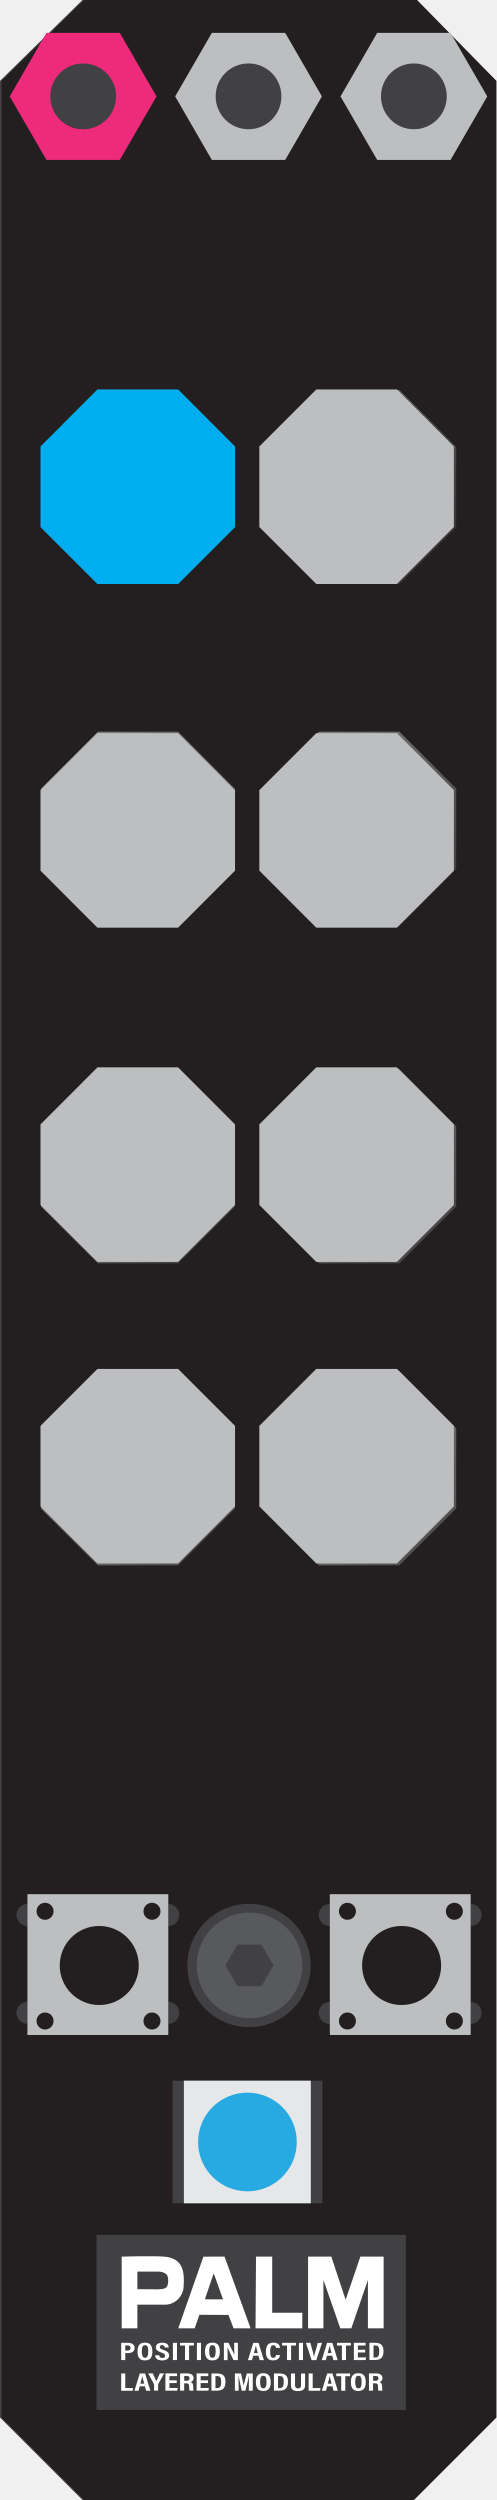
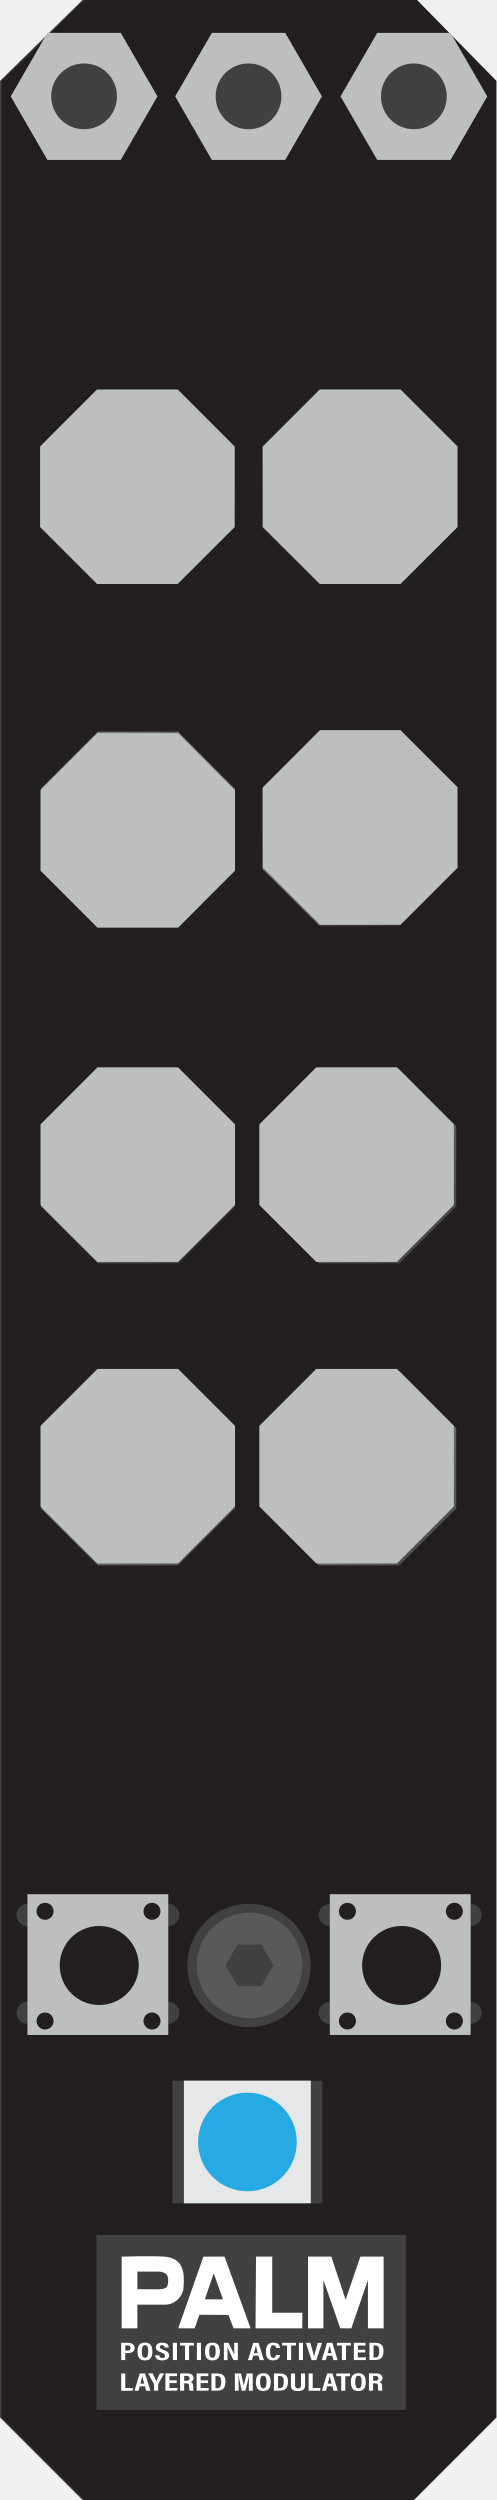
<svg xmlns="http://www.w3.org/2000/svg" xmlns:xlink="http://www.w3.org/1999/xlink" width="71.73" height="361.22" viewBox="0 0 71.73 361.22">
  <defs>
-     <style>.q{fill:url(#k);}.r{fill:url(#j);}.s{fill:url(#i);}.t{fill:url(#h);}.u{fill:url(#l);}.v{fill:url(#g);}.w{fill:url(#f);}.x{fill:url(#e);}.y{fill:#58595b;}.z{fill:#bcbec0;}.aa{fill:#231f20;}.ab{fill:#414042;}.ac{fill:#00aeef;}.ad{fill:#fff;}.ae{fill:#ee2a7b;}.af{fill:#27aae1;}.ag{fill:#e6e7e8;}</style>
+     <style>.q{fill:url(#k);}.r{fill:url(#j);}.s{fill:url(#i);}.t{fill:url(#h);}.u{fill:url(#l);}.v{fill:url(#g);}.w{fill:url(#f);}.x{fill:url(#e);}.y{fill:#58595b;}.z{fill:#bcbec0;}.aa{fill:#231f20;}.ab{fill:#414042;}.ac{fill:#fff;}.ad{fill:#27aae1;}.ae{fill:#e6e7e8;}</style>
    <linearGradient id="e" x1="1379.18" y1="1783.77" x2="1423.05" y2="1739.91" gradientTransform="translate(-1349.35 -1702.19)" gradientUnits="userSpaceOnUse">
      <stop offset="0" stop-color="#b6b8ba" stop-opacity=".8" />
      <stop offset=".57" stop-color="#5e5d5e" stop-opacity=".92" />
      <stop offset="1" stop-color="#231f20" />
    </linearGradient>
    <linearGradient id="f" x1="1379.12" y1="1816.93" x2="1423.11" y2="1772.93" gradientTransform="translate(-1382.44 -1735.28)" xlink:href="#e" />
    <linearGradient id="g" x1="1436.04" y1="1816.29" x2="1479.03" y2="1773.31" gradientTransform="translate(-1438.74 -1678.73)" xlink:href="#e" />
    <linearGradient id="h" x1="1435.81" y1="1783.52" x2="1479.01" y2="1740.33" gradientTransform="translate(-1405.73 -1645.98)" xlink:href="#e" />
    <linearGradient id="i" x1="1490.45" y1="1782.38" x2="1531.36" y2="1741.47" gradientTransform="translate(-1459.23 -1592.48)" xlink:href="#e" />
    <linearGradient id="j" x1="1490.37" y1="1815.26" x2="1531.28" y2="1774.35" gradientTransform="translate(-1492.03 -1625.44)" xlink:href="#e" />
    <linearGradient id="k" x1="1541.97" y1="1815.21" x2="1582.79" y2="1774.39" gradientTransform="translate(-1543.58 -1573.88)" xlink:href="#e" />
    <linearGradient id="l" x1="1541.93" y1="1782.38" x2="1582.83" y2="1741.47" gradientTransform="translate(-1510.7 -1541)" xlink:href="#e" />
  </defs>
  <g id="d">
    <rect class="ab" x="4.27" y="8.63" width="61.27" height="12.21" />
    <path class="ab" d="M71.49,349.3V11.69L60.03,0H11.92L0,11.69v337.61l11.92,11.92h47.66l11.92-11.92ZM6.91,13.68c0-2.76,2.24-5,5-5s5,2.24,5,5-2.24,5-5,5-5-2.24-5-5ZM30.74,13.68c0-2.76,2.24-5,5-5s5,2.24,5,5-2.24,5-5,5-5-2.24-5-5ZM54.57,13.68c0-2.76,2.24-5,5-5s5,2.24,5,5-2.24,5-5,5-5-2.24-5-5ZM31.06,283.77c0-2.59,2.1-4.69,4.69-4.69s4.69,2.1,4.69,4.69-2.1,4.69-4.69,4.69-4.69-2.1-4.69-4.69Z" />
    <rect class="x" x="23.74" y="43.81" width="56.04" height="31.7" transform="translate(111.42 7.89) rotate(90)" />
    <rect class="w" x="-9.35" y="43.68" width="56.04" height="31.95" transform="translate(78.33 40.98) rotate(90)" />
    <rect class="v" x="-8.34" y="100.23" width="54.27" height="31.7" transform="translate(134.87 97.28) rotate(90)" />
    <rect class="t" x="24.42" y="100.02" width="54.52" height="31.86" transform="translate(167.63 64.27) rotate(90)" />
    <rect class="s" x="26.7" y="153.52" width="49.95" height="31.86" transform="translate(221.13 117.77) rotate(90)" />
    <rect class="r" x="-6.26" y="153.52" width="50.12" height="31.7" transform="translate(188.16 150.56) rotate(90)" />
    <rect class="q" x="-6.18" y="205.07" width="49.95" height="31.7" transform="translate(239.72 202.12) rotate(90)" />
    <rect class="u" x="26.7" y="204.99" width="49.95" height="31.86" transform="translate(272.6 169.24) rotate(90)" />
-     <polygon class="ad" points="47.87 326.05 49.94 332.28 52.07 326.05 55.36 326.05 55.43 326.05 55.43 336.42 53.16 336.42 53.16 329.43 50.76 336.42 49.17 336.42 46.73 329.43 46.73 336.42 44.51 336.42 44.51 336.42 44.51 326.05 44.58 326.05 47.87 326.05" />
-     <path class="ad" d="M36.19,336.42h-2.44l-.74-1.94-4.2-.02-.68,1.96h-2.38s3.64-10.36,3.64-10.36h-.07s2.96-.01,2.96-.01h.16l3.77,10.37ZM29.61,332.23h2.61l-1.33-3.74-.08.18-1.21,3.56Z" />
-     <path class="ad" d="M19.85,333v3.42h-2.27s0-.66,0-.72v-9.65h.31s3.88-.12,5.75,0c2.8.18,3.07,2.15,2.88,4.51-.09,1.18-1.19,2.47-2.75,2.44h-3.92ZM19.85,328.22v2.54s1.98.01,2.73.02c.51,0,1.23.01,1.52-.36.27-.35.29-1.53-.06-1.82-.33-.27-.71-.38-1.19-.38-1.15,0-3.01,0-3.01,0Z" />
-     <polygon class="ad" points="39.33 326.05 39.33 334.16 43.68 334.16 43.68 336.42 36.92 336.42 36.99 326.05 39.33 326.05" />
-     <path class="ad" d="M17.51,338.51h.99c.54,0,.95.25.95.74s-.37.74-1,.74h-.35v1.01h-.59v-2.49ZM18.1,339.63h.29c.33,0,.47-.12.47-.38,0-.25-.17-.37-.44-.37h-.32v.76Z" />
-     <path class="ad" d="M22.02,339.74c0,.91-.33,1.31-1.09,1.31-.71,0-1.06-.39-1.06-1.31s.4-1.26,1.08-1.26c.72,0,1.06.4,1.06,1.26ZM20.49,339.73c0,.59.12.94.46.94.36,0,.47-.33.47-.94,0-.58-.11-.88-.47-.88s-.46.32-.46.88Z" />
-     <path class="ad" d="M23.01,340.31c.03.21.14.39.44.39s.4-.14.4-.32c0-.2-.13-.32-.55-.47-.56-.2-.78-.38-.78-.75,0-.4.34-.67.93-.67.74,0,.92.38.93.7h-.58c-.02-.14-.07-.35-.37-.35-.23,0-.34.11-.34.28,0,.18.11.26.49.4.59.21.86.41.86.82,0,.39-.32.71-1.02.71-.76,0-.99-.37-1.01-.74h.59Z" />
-     <path class="ad" d="M25.57,338.51v2.49h-.59v-2.49h.59Z" />
-     <path class="ad" d="M26.72,338.9h-.7v-.39h2v.39h-.7v2.1h-.59v-2.1Z" />
-     <path class="ad" d="M29.04,338.51v2.49h-.59v-2.49h.59Z" />
-     <path class="ad" d="M31.77,339.74c0,.91-.33,1.31-1.09,1.31-.71,0-1.06-.39-1.06-1.31s.4-1.26,1.08-1.26c.72,0,1.06.4,1.06,1.26ZM30.23,339.73c0,.59.12.94.46.94.36,0,.47-.33.47-.94,0-.58-.11-.88-.47-.88s-.46.32-.46.88Z" />
-     <path class="ad" d="M32.35,341v-2.49h.67c.68,1.38.81,1.64.85,1.76h0c-.03-.3-.03-.67-.03-1.07v-.69h.53v2.49h-.64c-.7-1.47-.83-1.73-.87-1.84h0c.02.31.02.67.02,1.12v.73h-.53Z" />
-     <path class="ad" d="M36.58,340.38l-.16.63h-.59l.76-2.49h.77l.77,2.49h-.62l-.16-.63h-.76ZM37.24,339.99c-.12-.48-.22-.82-.27-1.06h-.01c-.04.23-.14.6-.27,1.06h.55Z" />
-     <path class="ad" d="M40.45,340.28c-.01.13-.08.77-.99.77s-1.04-.62-1.04-1.29c0-.81.31-1.28,1.08-1.28.87,0,.94.57.96.77h-.58c0-.08-.02-.39-.38-.39s-.46.34-.46.91c0,.47.06.91.44.91.35,0,.38-.3.39-.4h.59Z" />
-     <path class="ad" d="M41.46,338.9h-.7v-.39h2v.39h-.7v2.1h-.59v-2.1Z" />
-     <path class="ad" d="M43.78,338.51v2.49h-.59v-2.49h.59Z" />
-     <path class="ad" d="M45.02,341l-.82-2.49h.64l.3,1.06c.09.33.19.7.23.96h0c.04-.25.16-.62.25-.95l.29-1.06h.62l-.83,2.49h-.69Z" />
-     <path class="ad" d="M47.24,340.38l-.16.63h-.59l.76-2.49h.77l.77,2.49h-.62l-.16-.63h-.76ZM47.9,339.99c-.12-.48-.22-.82-.27-1.06h-.01c-.04.23-.14.6-.27,1.06h.55Z" />
-     <path class="ad" d="M49.39,338.9h-.7v-.39h2v.39h-.7v2.1h-.59v-2.1Z" />
-     <path class="ad" d="M52.77,339.9h-1.06v.72h1.19l-.07.38h-1.7v-2.49h1.69v.39h-1.11v.61h1.06v.39Z" />
-     <path class="ad" d="M53.37,338.51h.86c.85,0,1.18.41,1.18,1.19,0,.84-.32,1.29-1.22,1.29h-.81v-2.49ZM53.97,340.64h.21c.46,0,.62-.26.62-.93,0-.57-.14-.82-.61-.82h-.22v1.75Z" />
-     <path class="ad" d="M17.51,342.94h.59v2.11h1.13l-.06.38h-1.66v-2.49Z" />
-     <path class="ad" d="M20.18,344.8l-.16.63h-.59l.76-2.49h.77l.77,2.49h-.62l-.16-.63h-.76ZM20.83,344.41c-.12-.48-.22-.82-.27-1.06h-.01c-.04.23-.14.6-.27,1.06h.55Z" />
-     <path class="ad" d="M22.26,345.42v-.88s0-.05-.02-.08l-.83-1.53h.66c.18.39.41.87.51,1.14.12-.3.35-.77.51-1.14h.62l-.84,1.53s-.02.05-.02.08v.87h-.59Z" />
-     <path class="ad" d="M25.54,344.32h-1.06v.72h1.19l-.07.38h-1.7v-2.49h1.69v.39h-1.11v.61h1.06v.39Z" />
-     <path class="ad" d="M26.61,344.36v1.06h-.59v-2.49h1.01c.6,0,.94.24.94.68,0,.36-.25.52-.43.57.25.09.38.25.38.62v.1c0,.28.02.39.04.52h-.57c-.05-.11-.06-.31-.06-.53v-.09c0-.33-.1-.44-.47-.44h-.25ZM26.61,344h.28c.36,0,.5-.12.5-.37,0-.21-.14-.34-.44-.34h-.33v.71Z" />
-     <path class="ad" d="M30.05,344.32h-1.06v.72h1.19l-.07.38h-1.7v-2.49h1.69v.39h-1.11v.61h1.06v.39Z" />
-     <path class="ad" d="M30.54,342.94h.86c.85,0,1.18.41,1.18,1.19,0,.84-.32,1.29-1.22,1.29h-.81v-2.49ZM31.13,345.06h.21c.46,0,.62-.26.62-.93,0-.57-.14-.82-.61-.82h-.22v1.75Z" />
-     <path class="ad" d="M35.96,344.5c0-.42,0-.91.02-1.19h-.01c-.11.47-.3,1.31-.51,2.12h-.53c-.16-.75-.35-1.64-.46-2.12h-.02c.02.29.03.81.03,1.24v.88h-.54v-2.49h.88c.17.69.32,1.38.39,1.75h0c.07-.34.27-1.09.45-1.75h.86v2.49h-.57v-.92Z" />
-     <path class="ad" d="M39.12,344.16c0,.91-.33,1.31-1.09,1.31-.71,0-1.06-.39-1.06-1.31s.4-1.26,1.08-1.26c.72,0,1.06.4,1.06,1.26ZM37.58,344.15c0,.59.12.94.46.94.36,0,.47-.33.47-.94,0-.58-.11-.88-.47-.88s-.46.32-.46.88Z" />
-     <path class="ad" d="M39.57,342.94h.86c.85,0,1.18.41,1.18,1.19,0,.84-.32,1.29-1.22,1.29h-.81v-2.49ZM40.17,345.06h.21c.46,0,.62-.26.62-.93,0-.57-.14-.82-.61-.82h-.22v1.75Z" />
-     <path class="ad" d="M42.63,342.94v1.71c0,.2.07.45.43.45s.43-.2.43-.44v-1.71h.59v1.72c0,.45-.23.81-1.03.81s-1.01-.34-1.01-.81v-1.72h.59Z" />
-     <path class="ad" d="M44.59,342.94h.59v2.11h1.13l-.06.38h-1.66v-2.49Z" />
-     <path class="ad" d="M47.26,344.8l-.16.63h-.59l.76-2.49h.77l.77,2.49h-.62l-.16-.63h-.76ZM47.91,344.41c-.12-.48-.22-.82-.27-1.06h-.01c-.04.23-.14.6-.27,1.06h.55Z" />
-     <path class="ad" d="M49.29,343.33h-.7v-.39h2v.39h-.7v2.1h-.59v-2.1Z" />
-     <path class="ad" d="M52.85,344.16c0,.91-.33,1.31-1.09,1.31-.71,0-1.06-.39-1.06-1.31s.4-1.26,1.08-1.26c.72,0,1.06.4,1.06,1.26ZM51.32,344.15c0,.59.12.94.46.94.36,0,.47-.33.47-.94,0-.58-.11-.88-.47-.88s-.46.32-.46.88Z" />
-     <path class="ad" d="M53.9,344.36v1.06h-.59v-2.49h1.01c.6,0,.94.24.94.68,0,.36-.25.52-.43.57.25.09.38.25.38.62v.1c0,.28.02.39.04.52h-.57c-.05-.11-.06-.31-.06-.53v-.09c0-.33-.1-.44-.47-.44h-.25ZM53.9,344h.28c.36,0,.5-.12.5-.37,0-.21-.14-.34-.44-.34h-.33v.71Z" />
+     <polygon class="ac" points="47.87 326.05 49.94 332.28 52.07 326.05 55.36 326.05 55.43 326.05 55.43 336.42 53.16 336.42 53.16 329.43 50.76 336.42 49.17 336.42 46.73 329.43 46.73 336.42 44.51 336.42 44.51 336.42 44.51 326.05 44.58 326.05 47.87 326.05" />
+     <path class="ac" d="M36.19,336.42h-2.44l-.74-1.94-4.2-.02-.68,1.96h-2.38s3.64-10.36,3.64-10.36h-.07s2.96-.01,2.96-.01h.16l3.77,10.37ZM29.61,332.23h2.61l-1.33-3.74-.08.18-1.21,3.56Z" />
+     <path class="ac" d="M19.85,333v3.42h-2.27s0-.66,0-.72v-9.65h.31s3.88-.12,5.75,0c2.8.18,3.07,2.15,2.88,4.51-.09,1.18-1.19,2.47-2.75,2.44h-3.92ZM19.85,328.22v2.54s1.98.01,2.73.02c.51,0,1.23.01,1.52-.36.27-.35.29-1.53-.06-1.82-.33-.27-.71-.38-1.19-.38-1.15,0-3.01,0-3.01,0Z" />
+     <polygon class="ac" points="39.33 326.05 39.33 334.16 43.68 334.16 43.68 336.42 36.92 336.42 36.99 326.05 39.33 326.05" />
+     <path class="ac" d="M17.51,338.51h.99c.54,0,.95.25.95.74s-.37.74-1,.74h-.35v1.01h-.59v-2.49ZM18.1,339.63h.29c.33,0,.47-.12.47-.38,0-.25-.17-.37-.44-.37h-.32v.76Z" />
+     <path class="ac" d="M22.02,339.74c0,.91-.33,1.31-1.09,1.31-.71,0-1.06-.39-1.06-1.31s.4-1.26,1.08-1.26c.72,0,1.06.4,1.06,1.26ZM20.49,339.73c0,.59.12.94.46.94.36,0,.47-.33.47-.94,0-.58-.11-.88-.47-.88s-.46.32-.46.88Z" />
+     <path class="ac" d="M23.01,340.31c.03.21.14.39.44.39s.4-.14.4-.32c0-.2-.13-.32-.55-.47-.56-.2-.78-.38-.78-.75,0-.4.34-.67.93-.67.74,0,.92.38.93.7h-.58c-.02-.14-.07-.35-.37-.35-.23,0-.34.11-.34.28,0,.18.11.26.49.4.59.21.86.41.86.82,0,.39-.32.71-1.02.71-.76,0-.99-.37-1.01-.74h.59Z" />
+     <path class="ac" d="M25.57,338.51v2.49h-.59v-2.49h.59Z" />
+     <path class="ac" d="M26.72,338.9h-.7v-.39h2v.39h-.7v2.1h-.59v-2.1Z" />
+     <path class="ac" d="M29.04,338.51v2.49h-.59v-2.49h.59Z" />
+     <path class="ac" d="M31.77,339.74c0,.91-.33,1.31-1.09,1.31-.71,0-1.06-.39-1.06-1.31s.4-1.26,1.08-1.26c.72,0,1.06.4,1.06,1.26ZM30.23,339.73c0,.59.12.94.46.94.36,0,.47-.33.47-.94,0-.58-.11-.88-.47-.88s-.46.32-.46.88Z" />
+     <path class="ac" d="M32.35,341v-2.49h.67c.68,1.38.81,1.64.85,1.76h0c-.03-.3-.03-.67-.03-1.07v-.69h.53v2.49h-.64c-.7-1.47-.83-1.73-.87-1.84h0c.02.31.02.67.02,1.12v.73h-.53Z" />
+     <path class="ac" d="M36.58,340.38l-.16.63h-.59l.76-2.49h.77l.77,2.49h-.62l-.16-.63h-.76ZM37.24,339.99c-.12-.48-.22-.82-.27-1.06h-.01c-.04.23-.14.6-.27,1.06h.55Z" />
+     <path class="ac" d="M40.45,340.28c-.01.13-.08.77-.99.77s-1.04-.62-1.04-1.29c0-.81.31-1.28,1.08-1.28.87,0,.94.57.96.77h-.58c0-.08-.02-.39-.38-.39s-.46.34-.46.91c0,.47.06.91.44.91.35,0,.38-.3.39-.4h.59Z" />
+     <path class="ac" d="M41.46,338.9h-.7v-.39h2v.39h-.7v2.1h-.59v-2.1Z" />
+     <path class="ac" d="M43.78,338.51v2.49h-.59v-2.49h.59Z" />
+     <path class="ac" d="M45.02,341l-.82-2.49h.64l.3,1.06c.09.33.19.7.23.96h0c.04-.25.16-.62.25-.95l.29-1.06h.62l-.83,2.49h-.69Z" />
+     <path class="ac" d="M47.24,340.38l-.16.63h-.59l.76-2.49h.77l.77,2.49h-.62l-.16-.63h-.76ZM47.9,339.99c-.12-.48-.22-.82-.27-1.06h-.01c-.04.23-.14.6-.27,1.06h.55Z" />
+     <path class="ac" d="M49.39,338.9h-.7v-.39h2v.39h-.7v2.1h-.59v-2.1Z" />
+     <path class="ac" d="M52.77,339.9h-1.06v.72h1.19l-.07.38h-1.7v-2.49h1.69v.39h-1.11v.61h1.06v.39Z" />
+     <path class="ac" d="M53.37,338.51h.86c.85,0,1.18.41,1.18,1.19,0,.84-.32,1.29-1.22,1.29h-.81v-2.49ZM53.97,340.64h.21c.46,0,.62-.26.62-.93,0-.57-.14-.82-.61-.82h-.22v1.75Z" />
+     <path class="ac" d="M17.51,342.94h.59v2.11h1.13l-.06.38h-1.66v-2.49Z" />
+     <path class="ac" d="M20.18,344.8l-.16.63h-.59l.76-2.49h.77l.77,2.49h-.62l-.16-.63h-.76ZM20.83,344.41c-.12-.48-.22-.82-.27-1.06h-.01c-.04.23-.14.6-.27,1.06h.55Z" />
+     <path class="ac" d="M22.26,345.42v-.88s0-.05-.02-.08l-.83-1.53h.66c.18.39.41.87.51,1.14.12-.3.35-.77.51-1.14h.62l-.84,1.53s-.02.05-.02.08v.87h-.59Z" />
+     <path class="ac" d="M25.54,344.32h-1.06v.72h1.19l-.07.38h-1.7v-2.49h1.69v.39h-1.11v.61h1.06v.39Z" />
+     <path class="ac" d="M26.61,344.36v1.06h-.59v-2.49h1.01c.6,0,.94.24.94.68,0,.36-.25.52-.43.57.25.09.38.25.38.62v.1c0,.28.02.39.04.52h-.57c-.05-.11-.06-.31-.06-.53v-.09c0-.33-.1-.44-.47-.44h-.25ZM26.61,344h.28c.36,0,.5-.12.5-.37,0-.21-.14-.34-.44-.34h-.33v.71Z" />
+     <path class="ac" d="M30.05,344.32h-1.06v.72h1.19l-.07.38h-1.7v-2.49h1.69v.39h-1.11v.61h1.06v.39Z" />
+     <path class="ac" d="M30.54,342.94h.86c.85,0,1.18.41,1.18,1.19,0,.84-.32,1.29-1.22,1.29h-.81v-2.49ZM31.13,345.06h.21c.46,0,.62-.26.62-.93,0-.57-.14-.82-.61-.82h-.22v1.75Z" />
+     <path class="ac" d="M35.96,344.5c0-.42,0-.91.02-1.19h-.01c-.11.47-.3,1.31-.51,2.12h-.53c-.16-.75-.35-1.64-.46-2.12h-.02c.02.29.03.81.03,1.24v.88h-.54v-2.49h.88c.17.69.32,1.38.39,1.75h0c.07-.34.27-1.09.45-1.75h.86v2.49h-.57v-.92Z" />
+     <path class="ac" d="M39.12,344.16c0,.91-.33,1.31-1.09,1.31-.71,0-1.06-.39-1.06-1.31s.4-1.26,1.08-1.26c.72,0,1.06.4,1.06,1.26ZM37.58,344.15c0,.59.12.94.46.94.36,0,.47-.33.47-.94,0-.58-.11-.88-.47-.88s-.46.32-.46.88Z" />
+     <path class="ac" d="M39.57,342.94h.86c.85,0,1.18.41,1.18,1.19,0,.84-.32,1.29-1.22,1.29h-.81v-2.49ZM40.17,345.06h.21c.46,0,.62-.26.62-.93,0-.57-.14-.82-.61-.82h-.22v1.75Z" />
+     <path class="ac" d="M42.63,342.94v1.71c0,.2.07.45.43.45s.43-.2.43-.44v-1.71h.59v1.72c0,.45-.23.81-1.03.81s-1.01-.34-1.01-.81v-1.72h.59Z" />
+     <path class="ac" d="M44.59,342.94h.59v2.11h1.13l-.06.38h-1.66v-2.49Z" />
+     <path class="ac" d="M47.26,344.8l-.16.63h-.59l.76-2.49h.77l.77,2.49h-.62l-.16-.63h-.76ZM47.91,344.41c-.12-.48-.22-.82-.27-1.06h-.01c-.04.23-.14.6-.27,1.06h.55Z" />
+     <path class="ac" d="M49.29,343.33h-.7v-.39h2v.39h-.7v2.1h-.59v-2.1Z" />
+     <path class="ac" d="M52.85,344.16c0,.91-.33,1.31-1.09,1.31-.71,0-1.06-.39-1.06-1.31s.4-1.26,1.08-1.26c.72,0,1.06.4,1.06,1.26ZM51.32,344.15c0,.59.12.94.46.94.36,0,.47-.33.47-.94,0-.58-.11-.88-.47-.88s-.46.32-.46.88Z" />
+     <path class="ac" d="M53.9,344.36v1.06h-.59v-2.49h1.01c.6,0,.94.24.94.68,0,.36-.25.52-.43.57.25.09.38.25.38.62v.1c0,.28.02.39.04.52h-.57c-.05-.11-.06-.31-.06-.53v-.09c0-.33-.1-.44-.47-.44h-.25ZM53.9,344h.28c.36,0,.5-.12.5-.37,0-.21-.14-.34-.44-.34h-.33v.71Z" />
  </g>
  <g id="m">
    <path class="aa" d="M71.73,349.3V11.69L60.26,0H12.15L.23,11.69v337.61l11.92,11.92h47.66l11.92-11.92ZM67.99,273.7v1.41c.88,0,1.59.71,1.59,1.59s-.71,1.59-1.59,1.59v10.96c.88,0,1.59.71,1.59,1.59s-.71,1.59-1.59,1.59v.99h-20.34v-.99c-.88,0-1.59-.71-1.59-1.59s.71-1.59,1.59-1.59v-10.96c-.88,0-1.59-.71-1.59-1.59s.71-1.59,1.59-1.59v-1.41h20.34ZM35.98,288.46c-2.59,0-4.69-2.1-4.69-4.69s2.1-4.69,4.69-4.69,4.69,2.1,4.69,4.69-2.1,4.69-4.69,4.69ZM7.15,13.68c0-2.76,2.24-5,5-5s5,2.24,5,5-2.24,5-5,5-5-2.24-5-5ZM30.98,13.68c0-2.76,2.24-5,5-5s5,2.24,5,5-2.24,5-5,5-5-2.24-5-5ZM54.81,13.68c0-2.76,2.24-5,5-5s5,2.24,5,5-2.24,5-5,5-5-2.24-5-5ZM14.14,84.38l-8.21-8.21v-11.61l8.21-8.21h11.61l8.21,8.21v11.61l-8.21,8.21h-11.61ZM46.1,84.38l-8.21-8.21v-11.61l8.21-8.21h11.61l8.21,8.21v11.61l-8.21,8.21h-11.61ZM14.14,133.75l-8.21-8.21v-11.61l8.21-8.21h11.61l8.21,8.21v11.61l-8.21,8.21h-11.61ZM46.1,133.75l-8.21-8.21v-11.61l8.21-8.21h11.61l8.21,8.21v11.61l-8.21,8.21h-11.61ZM14.14,182.54l-8.21-8.21v-11.61l8.21-8.21h11.61l8.21,8.21v11.61l-8.21,8.21h-11.61ZM46.1,182.54l-8.21-8.21v-11.61l8.21-8.21h11.61l8.21,8.21v11.61l-8.21,8.21h-11.61ZM14.14,226.17l-8.21-8.21v-11.61l8.21-8.21h11.61l8.21,8.21v11.61l-8.21,8.21h-11.61ZM46.1,226.17l-8.21-8.21v-11.61l8.21-8.21h11.61l8.21,8.21v11.61l-8.21,8.21h-11.61ZM3.97,294.02v-1.6c-.88,0-1.59-.71-1.59-1.59s.71-1.59,1.59-1.59v-10.96c-.88,0-1.59-.71-1.59-1.59s.71-1.59,1.59-1.59v-1.42h20.34v1.42c.88,0,1.59.71,1.59,1.59s-.71,1.59-1.59,1.59v10.96c.88,0,1.59.71,1.59,1.59s-.71,1.59-1.59,1.59v1.6H3.97ZM24.93,318.35v-17.72h21.64v17.72h-21.64ZM13.94,348.21v-25.29h44.7v25.29H13.94Z" />
  </g>
  <g id="n">
    <rect class="z" x="3.97" y="273.69" width="20.34" height="20.34" />
    <circle class="aa" cx="14.34" cy="283.99" r="5.71" />
    <circle class="aa" cx="6.51" cy="276.16" r="1.23" />
    <circle class="aa" cx="21.96" cy="276.16" r="1.23" />
    <circle class="aa" cx="6.51" cy="292.01" r="1.23" />
    <circle class="aa" cx="21.96" cy="292.01" r="1.23" />
    <rect class="z" x="47.66" y="273.69" width="20.34" height="20.34" />
    <circle class="aa" cx="58.03" cy="283.99" r="5.71" />
    <circle class="aa" cx="50.2" cy="276.16" r="1.23" />
    <circle class="aa" cx="65.65" cy="276.16" r="1.23" />
    <circle class="aa" cx="50.2" cy="292.01" r="1.23" />
    <circle class="aa" cx="65.65" cy="292.01" r="1.23" />
-     <rect class="ag" x="26.57" y="300.63" width="18.34" height="17.72" />
-     <circle class="af" cx="35.75" cy="309.49" r="7.13" />
+     <rect class="ae" x="26.57" y="300.63" width="18.34" height="17.72" />
+     <circle class="ad" cx="35.75" cy="309.49" r="7.13" />
    <circle class="ab" cx="35.98" cy="283.99" r="8.91" />
    <path class="y" d="M43.68,283.97c0,4.21-3.42,7.63-7.63,7.63s-7.63-3.42-7.63-7.63,3.42-7.63,7.63-7.63,7.63,3.42,7.63,7.63" />
    <polygon class="ab" points="34.31 286.98 32.58 283.97 34.31 280.97 37.78 280.97 39.52 283.97 37.78 286.98 34.31 286.98" />
  </g>
  <g id="p">
    <path class="z" d="M65.1,4.75h-10.6l-5.3,9.18,5.3,9.18h10.6l5.3-9.18-5.3-9.18ZM59.8,18.67c-2.62,0-4.75-2.12-4.75-4.75s2.12-4.75,4.75-4.75,4.75,2.12,4.75,4.75-2.12,4.75-4.75,4.75Z" />
+     <path class="z" d="M17.45,4.75H6.85L1.55,13.93l5.3,9.18h10.6l5.3-9.18-5.3-9.18ZM12.15,18.67c-2.62,0-4.75-2.12-4.75-4.75s2.12-4.75,4.75-4.75,4.75,2.12,4.75,4.75-2.12,4.75-4.75,4.75Z" />
    <path class="z" d="M41.21,4.75h-10.6l-5.3,9.18,5.3,9.18h10.6l5.3-9.18-5.3-9.18ZM35.91,18.67c-2.62,0-4.75-2.12-4.75-4.75s2.12-4.75,4.75-4.75,4.75,2.12,4.75,4.75-2.12,4.75-4.75,4.75Z" />
-     <path class="ae" d="M17.32,4.75H6.71L1.41,13.93l5.3,9.18h10.6l5.3-9.18-5.3-9.18ZM12.02,18.67c-2.62,0-4.75-2.12-4.75-4.75s2.12-4.75,4.75-4.75,4.75,2.12,4.75,4.75-2.12,4.75-4.75,4.75Z" />
    <polygon class="z" points="25.73 197.79 14.08 197.79 5.85 206.02 5.85 217.66 14.08 225.9 25.73 225.9 33.96 217.66 33.96 206.02 25.73 197.79" />
    <polygon class="z" points="57.35 197.79 45.7 197.79 37.47 206.02 37.47 217.66 45.7 225.9 57.35 225.9 65.58 217.66 65.58 206.02 57.35 197.79" />
    <polygon class="z" points="25.73 154.22 14.08 154.22 5.85 162.46 5.85 174.1 14.08 182.33 25.73 182.33 33.96 174.1 33.96 162.46 25.73 154.22" />
    <polygon class="z" points="57.35 154.22 45.7 154.22 37.47 162.46 37.47 174.1 45.7 182.33 57.35 182.33 65.58 174.1 65.58 162.46 57.35 154.22" />
    <polygon class="z" points="25.73 105.93 14.08 105.93 5.85 114.16 5.85 125.8 14.08 134.04 25.73 134.04 33.96 125.8 33.96 114.16 25.73 105.93" />
-     <polygon class="z" points="57.35 105.93 45.7 105.93 37.47 114.16 37.47 125.8 45.7 134.04 57.35 134.04 65.58 125.8 65.58 114.16 57.35 105.93" />
-     <polygon class="z" points="57.35 56.27 45.7 56.27 37.47 64.51 37.47 76.15 45.7 84.38 57.35 84.38 65.58 76.15 65.58 64.51 57.35 56.27" />
-     <polygon class="ac" points="25.73 56.27 14.08 56.27 5.85 64.51 5.85 76.15 14.08 84.38 25.73 84.38 33.96 76.15 33.96 64.51 25.73 56.27" />
+     <polygon class="z" points="57.87 105.5 46.23 105.5 38 113.74 38 125.38 46.23 133.62 57.87 133.62 66.11 125.38 66.11 113.74 57.87 105.5" />
+     <polygon class="z" points="25.66 56.27 14.02 56.27 5.79 64.51 5.79 76.15 14.02 84.38 25.66 84.38 33.9 76.15 33.9 64.51 25.66 56.27" />
+     <polygon class="z" points="57.87 56.27 46.23 56.27 38 64.51 38 76.15 46.23 84.38 57.87 84.38 66.11 76.15 66.11 64.51 57.87 56.27" />
  </g>
</svg>
